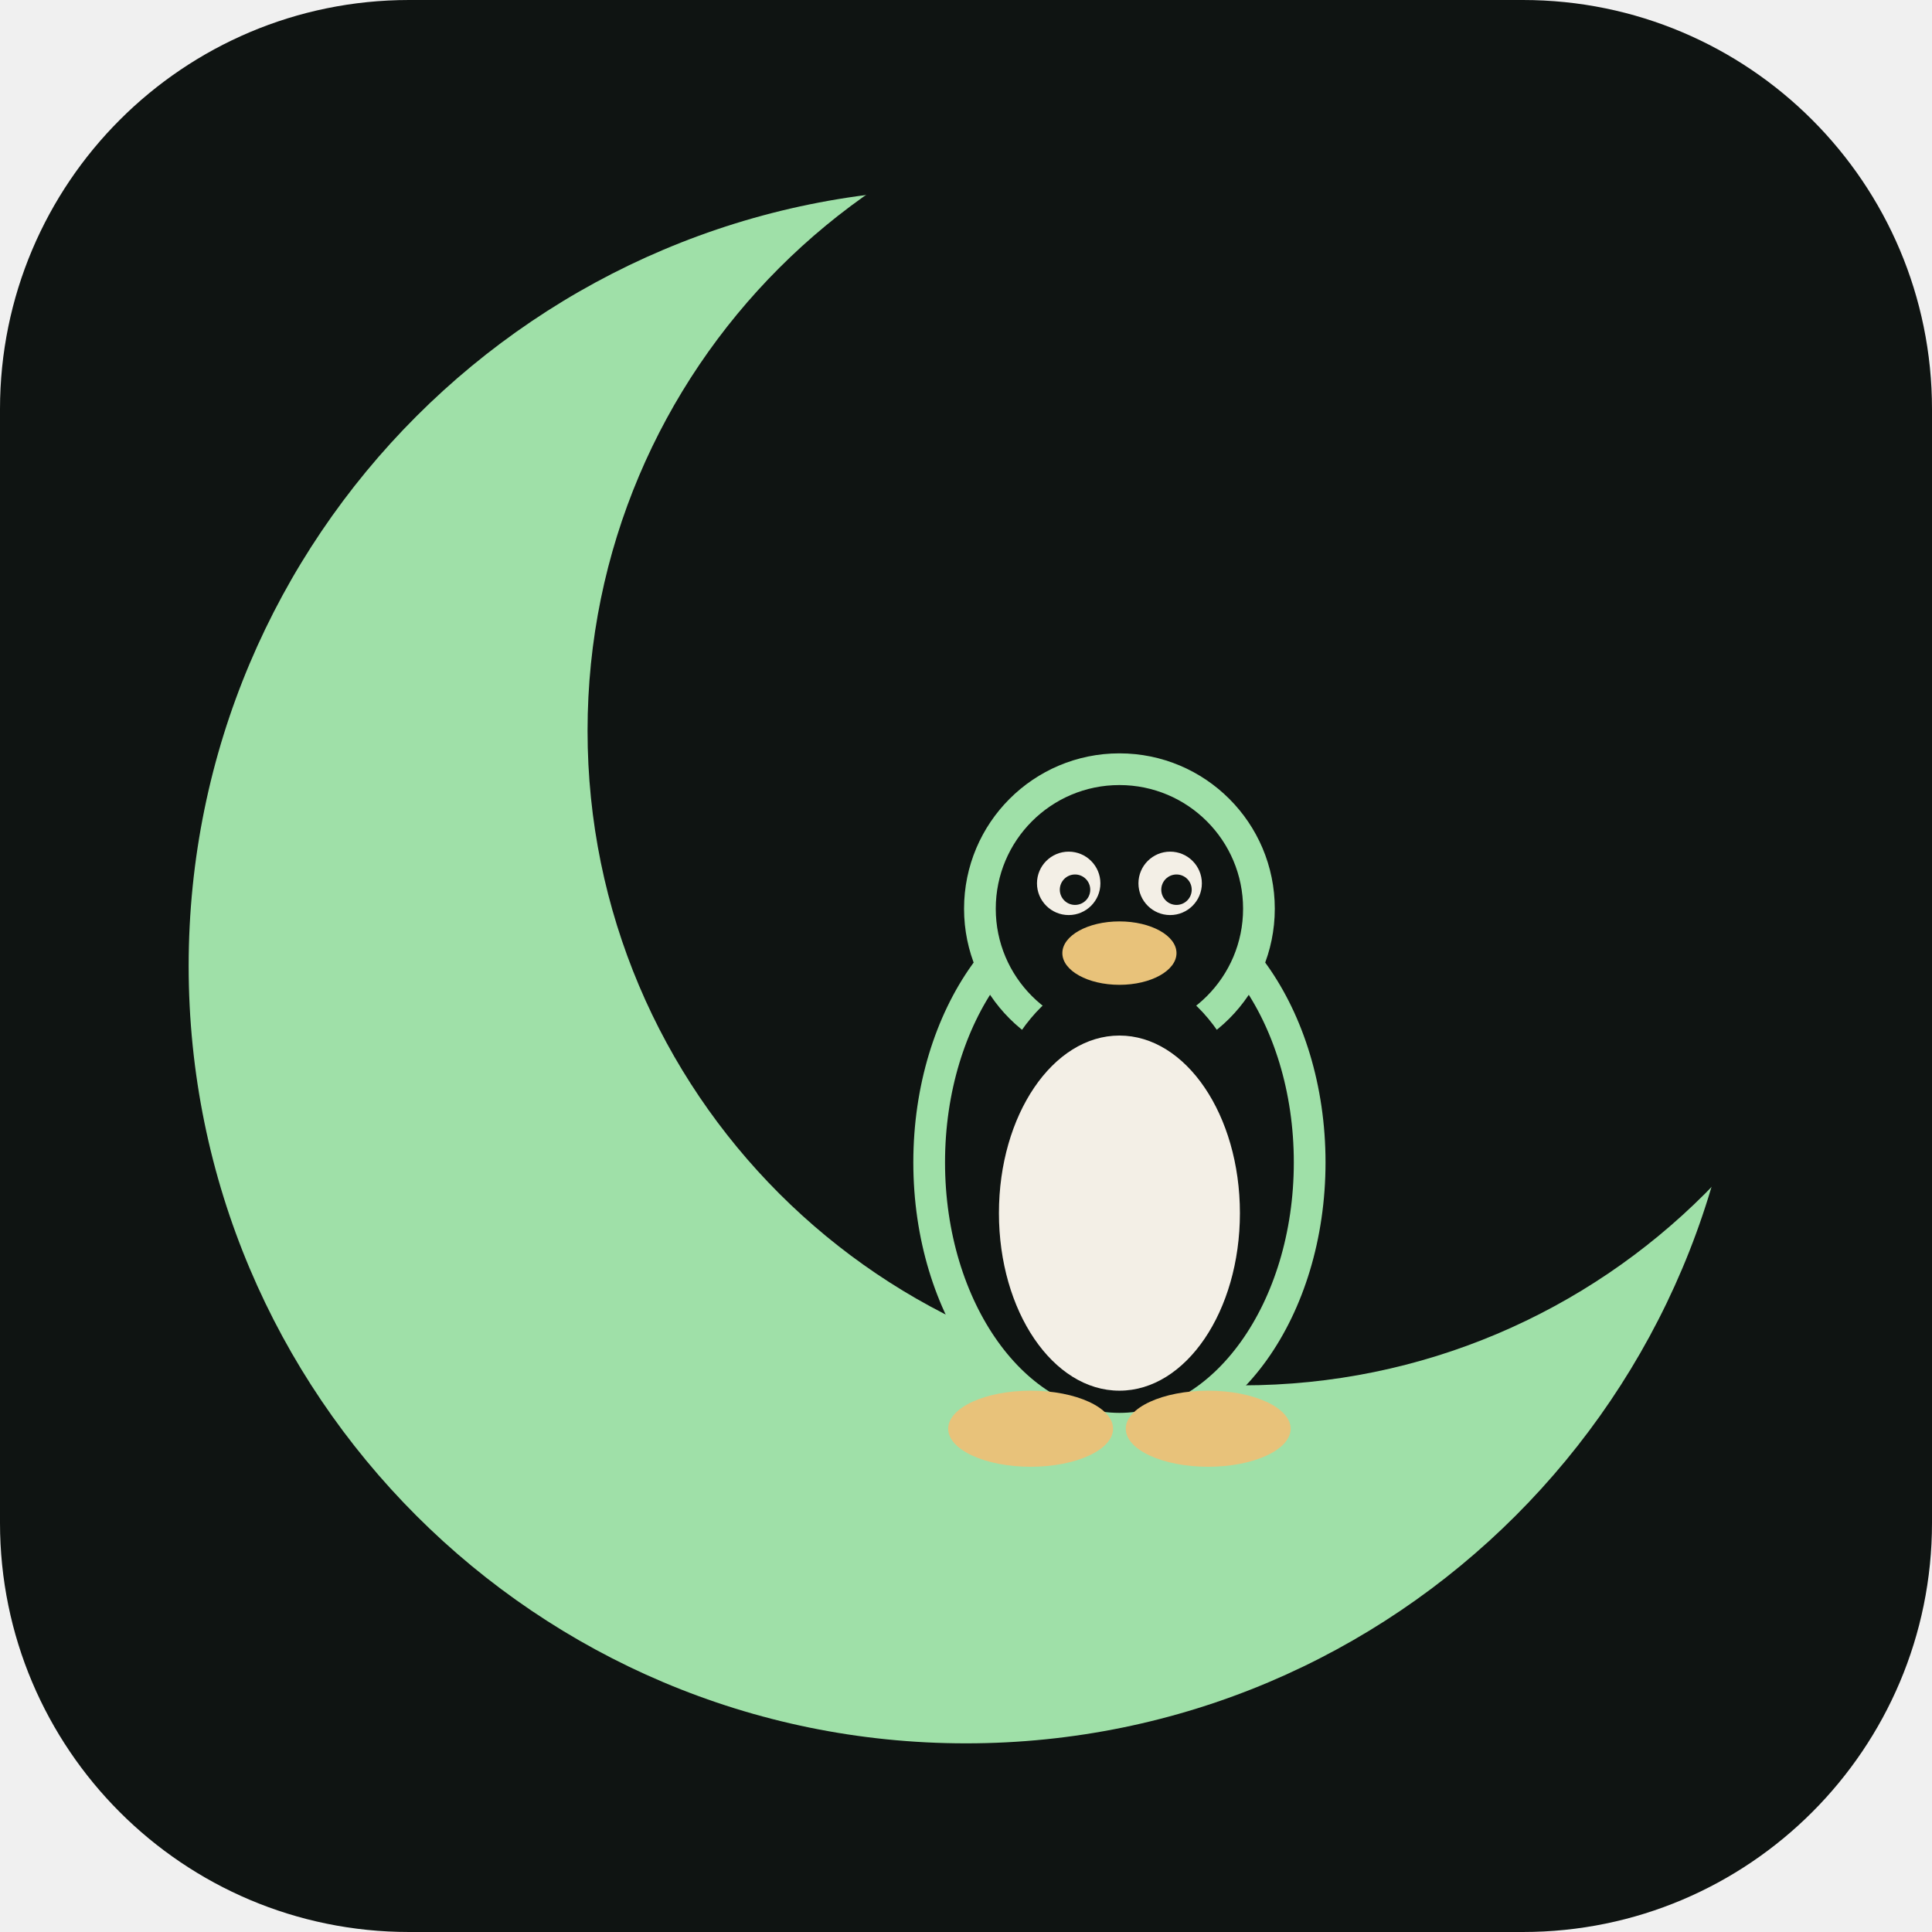
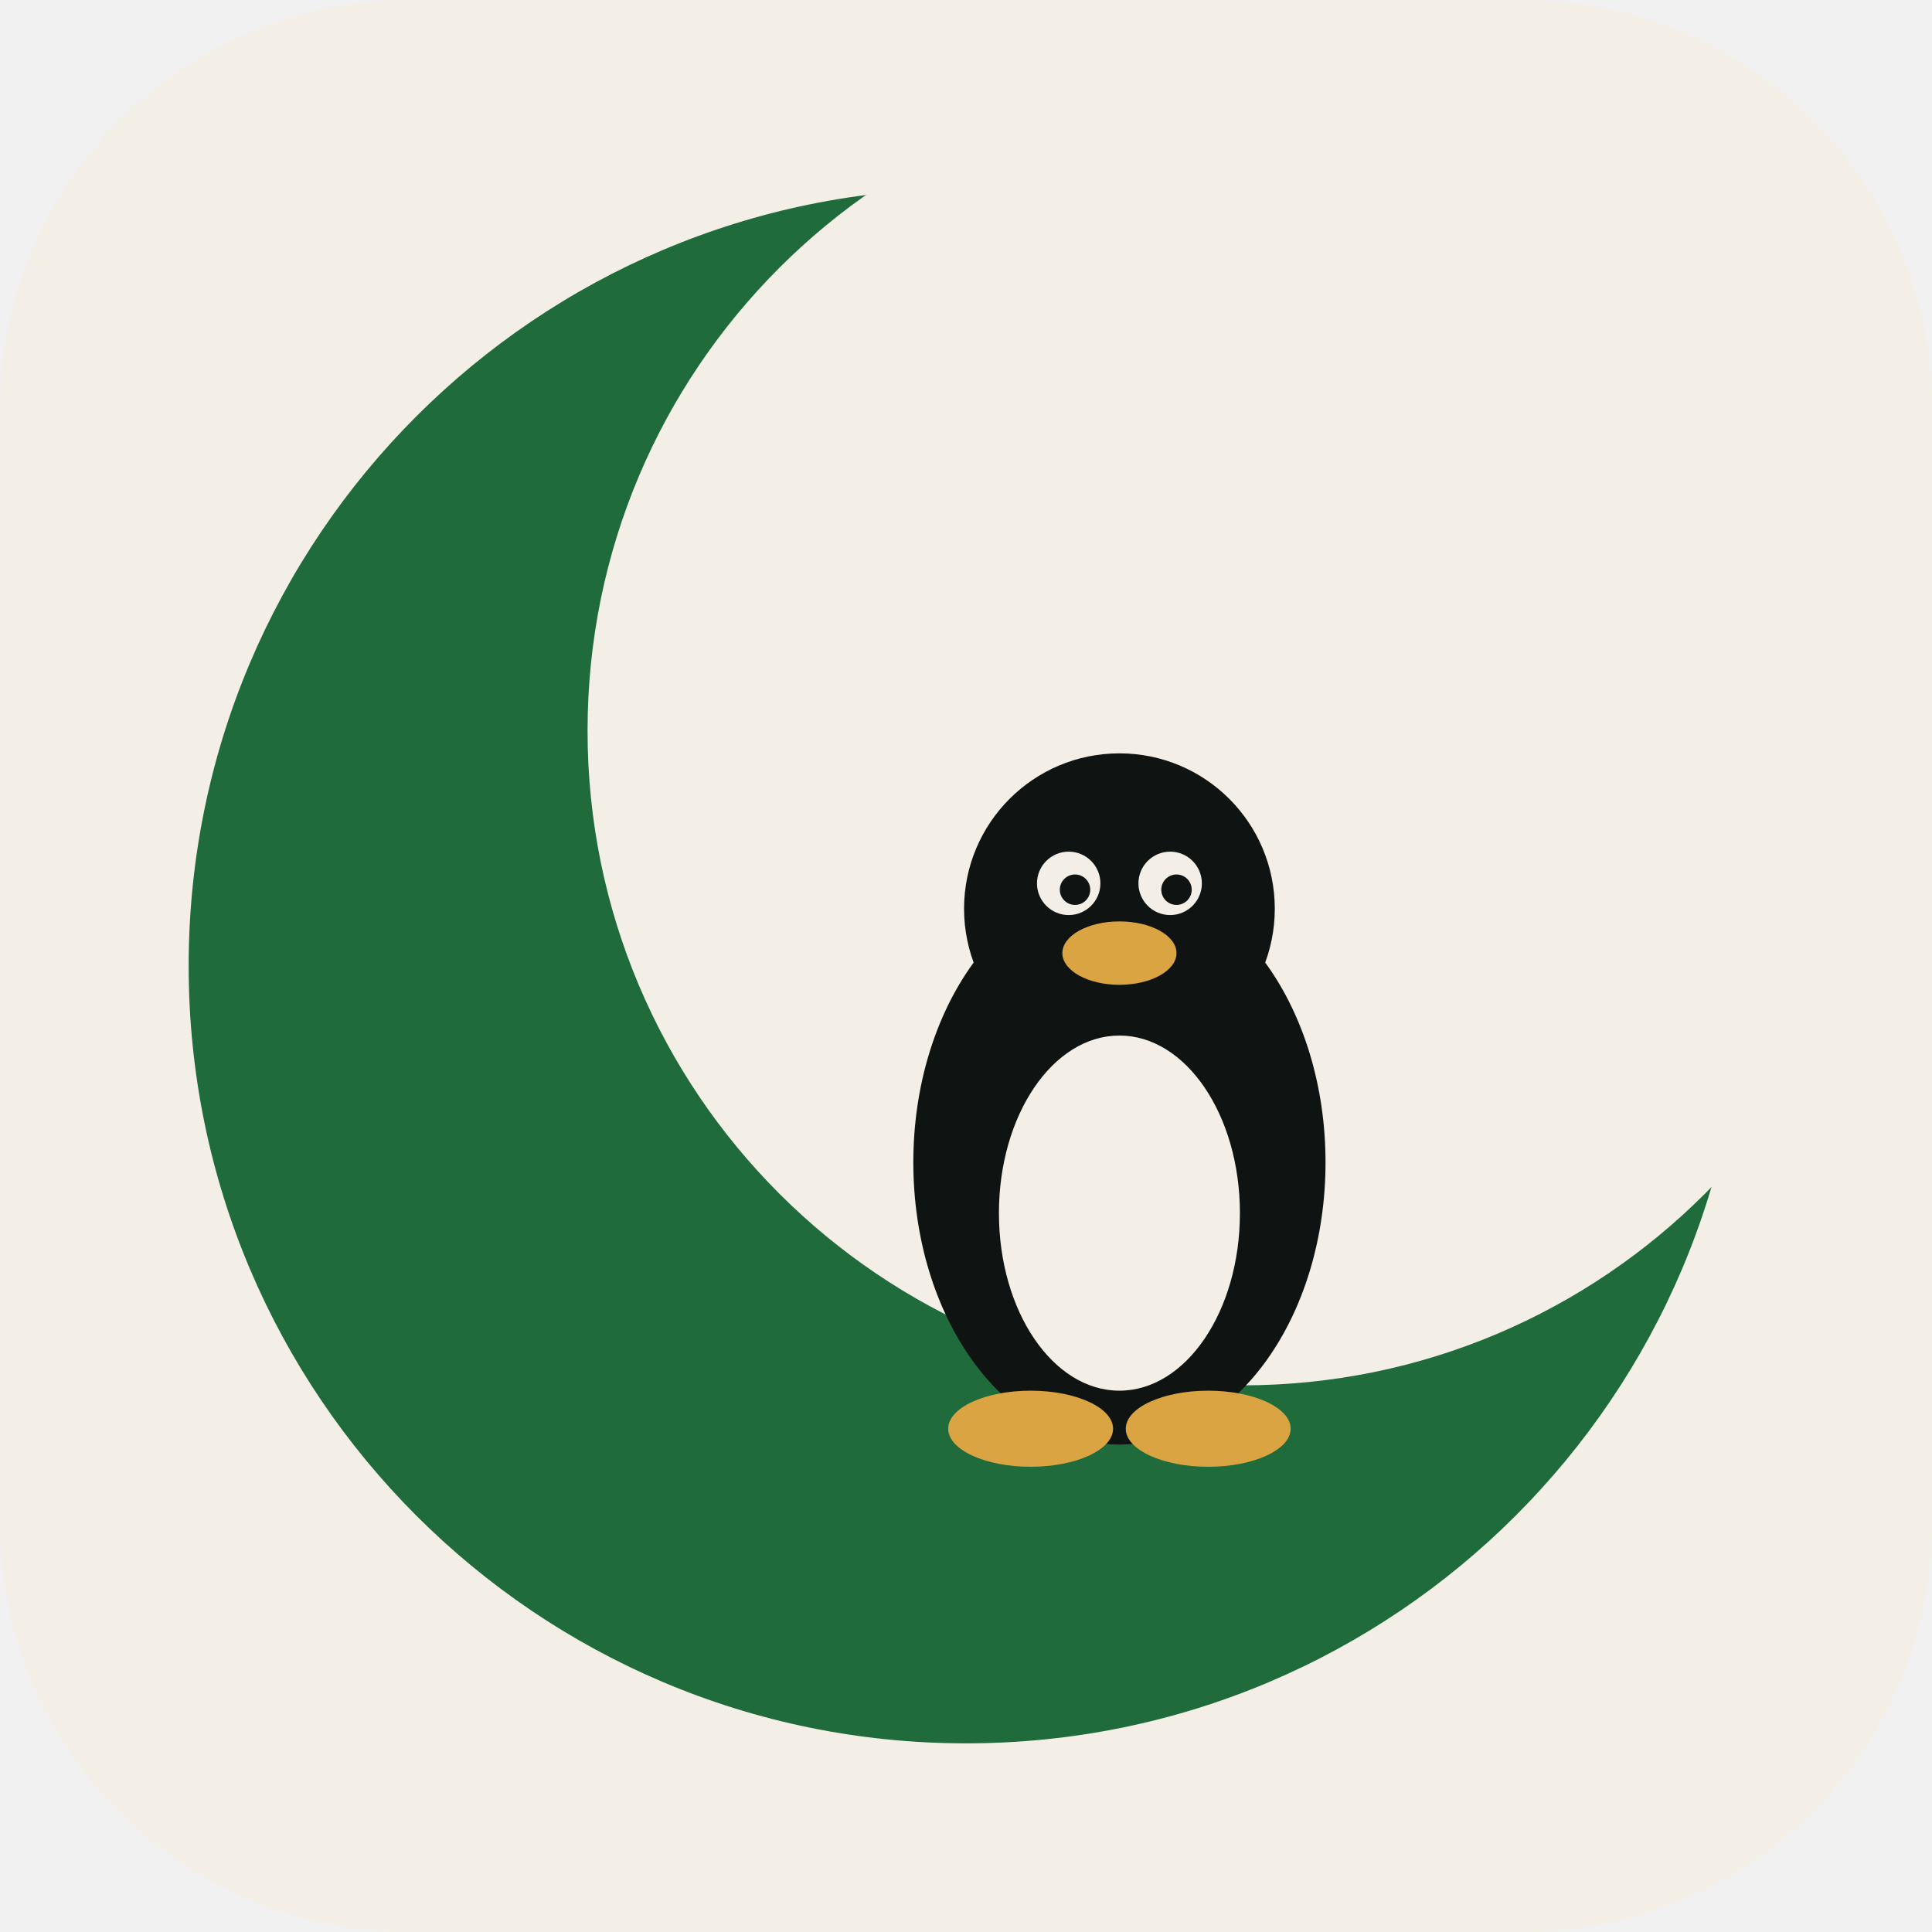
<svg xmlns="http://www.w3.org/2000/svg" viewBox="0 0 170 170">
-   <rect width="170" height="170" rx="36" fill="#0f1412" />
+   <style>
+ .bg{fill:#f3efe6}.moon{fill:#1f6b3c}.body{fill:#0f1412}.outline{fill:#0f1412;stroke:#0f1412}.belly{fill:#f3efe6}.gold{fill:#d9a441}
+ @media (prefers-color-scheme:dark){.bg{fill:#0f1412}.moon{fill:#9fe0a8}.outline{stroke:#9fe0a8}.gold{fill:#e8c27a}}
+ </style>
+   <rect width="170" height="170" rx="36" class="bg" />
  <mask id="m">
    <rect width="170" height="170" fill="#fff" />
    <circle cx="112" cy="62" r="64" fill="#000" />
  </mask>
  <g transform="translate(85 85) scale(.9) translate(-85 -85)">
-     <circle cx="85" cy="85" r="76" fill="#9fe0a8" mask="url(#m)" />
+     <circle cx="85" cy="85" r="76" class="moon" mask="url(#m)" />
    <g transform="translate(100 98) scale(.62)">
-       <ellipse cx="0" cy="10" rx="30" ry="42" fill="#0f1412" stroke="#9fe0a8" stroke-width="5" />
-       <circle cx="0" cy="-30" r="22" fill="#0f1412" stroke="#9fe0a8" stroke-width="5" />
-       <ellipse cx="0" cy="12" rx="22" ry="32" fill="#0f1412" />
-       <ellipse cx="0" cy="18" rx="19" ry="28" fill="#f3efe6" />
-       <circle cx="-8" cy="-34" r="5" fill="#f3efe6" />
-       <circle cx="8" cy="-34" r="5" fill="#f3efe6" />
-       <circle cx="-7" cy="-33" r="2.4" fill="#0f1412" />
-       <circle cx="9" cy="-33" r="2.4" fill="#0f1412" />
-       <ellipse cx="0" cy="-23" rx="9" ry="5" fill="#e8c27a" />
-       <ellipse cx="-14" cy="52" rx="13" ry="6" fill="#e8c27a" />
-       <ellipse cx="14" cy="52" rx="13" ry="6" fill="#e8c27a" />
+       <ellipse cx="0" cy="10" rx="30" ry="42" class="outline" stroke-width="5" />
+       <circle cx="0" cy="-30" r="22" class="outline" stroke-width="5" />
+       <ellipse cx="0" cy="12" rx="22" ry="32" class="body" />
+       <ellipse cx="0" cy="18" rx="19" ry="28" class="belly" />
+       <circle cx="-8" cy="-34" r="5" class="belly" />
+       <circle cx="8" cy="-34" r="5" class="belly" />
+       <circle cx="-7" cy="-33" r="2.4" class="body" />
+       <circle cx="9" cy="-33" r="2.4" class="body" />
+       <ellipse cx="0" cy="-23" rx="9" ry="5" class="gold" />
+       <ellipse cx="-14" cy="52" rx="13" ry="6" class="gold" />
+       <ellipse cx="14" cy="52" rx="13" ry="6" class="gold" />
    </g>
  </g>
</svg>
